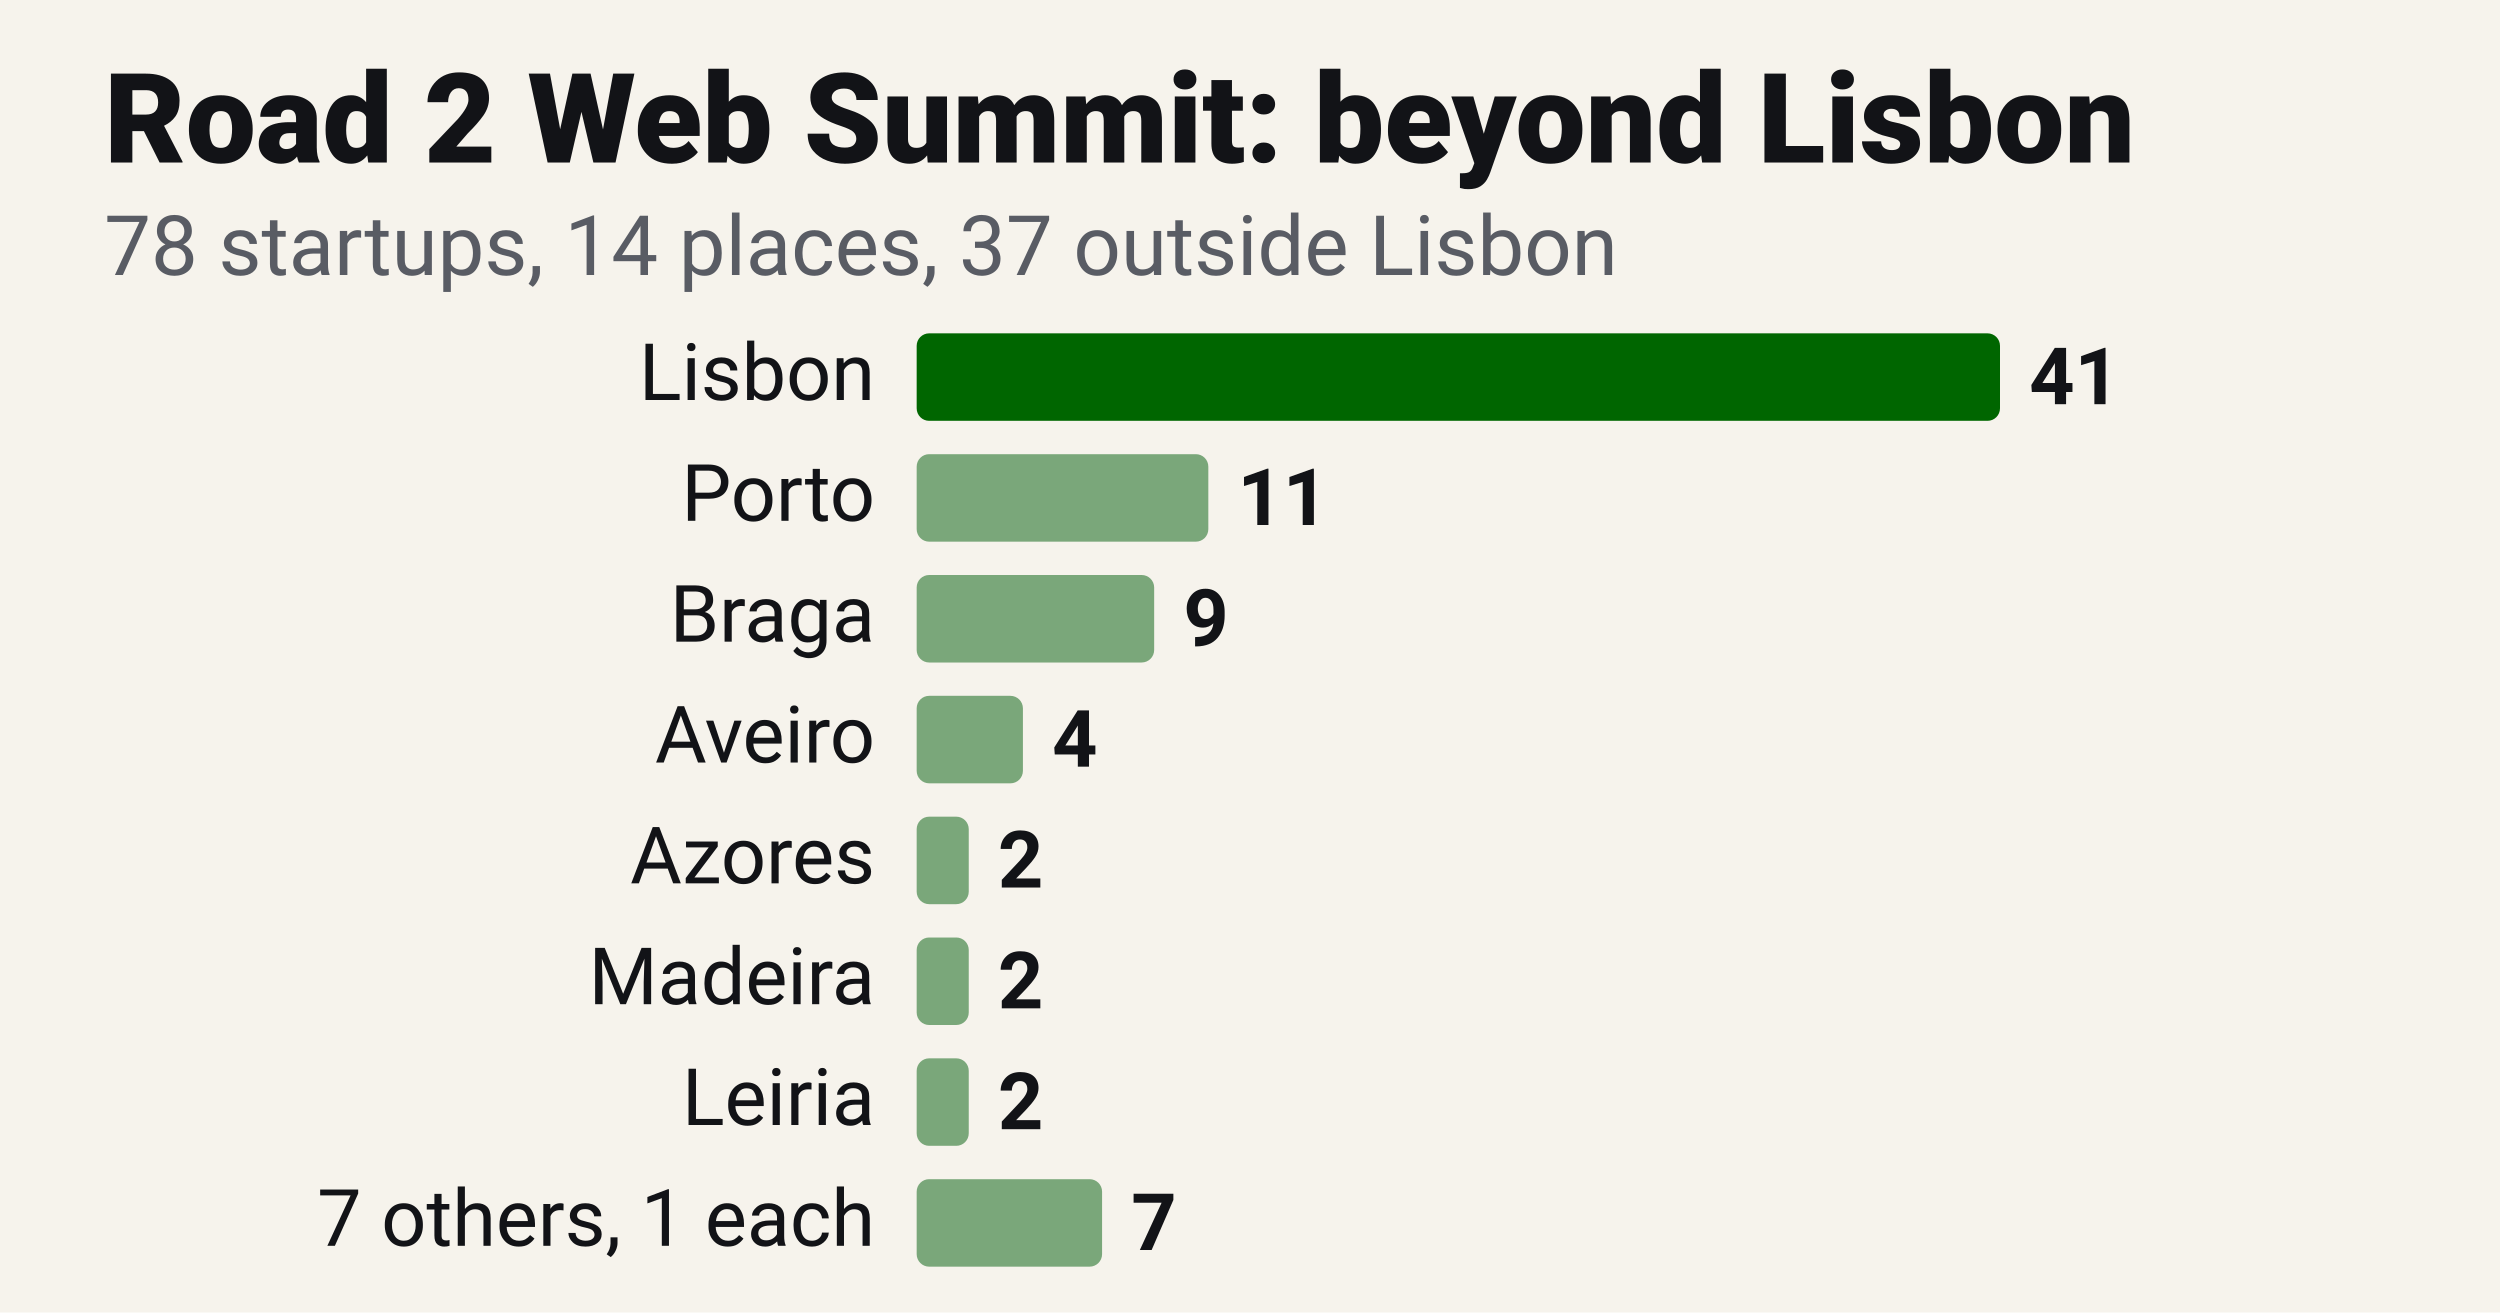
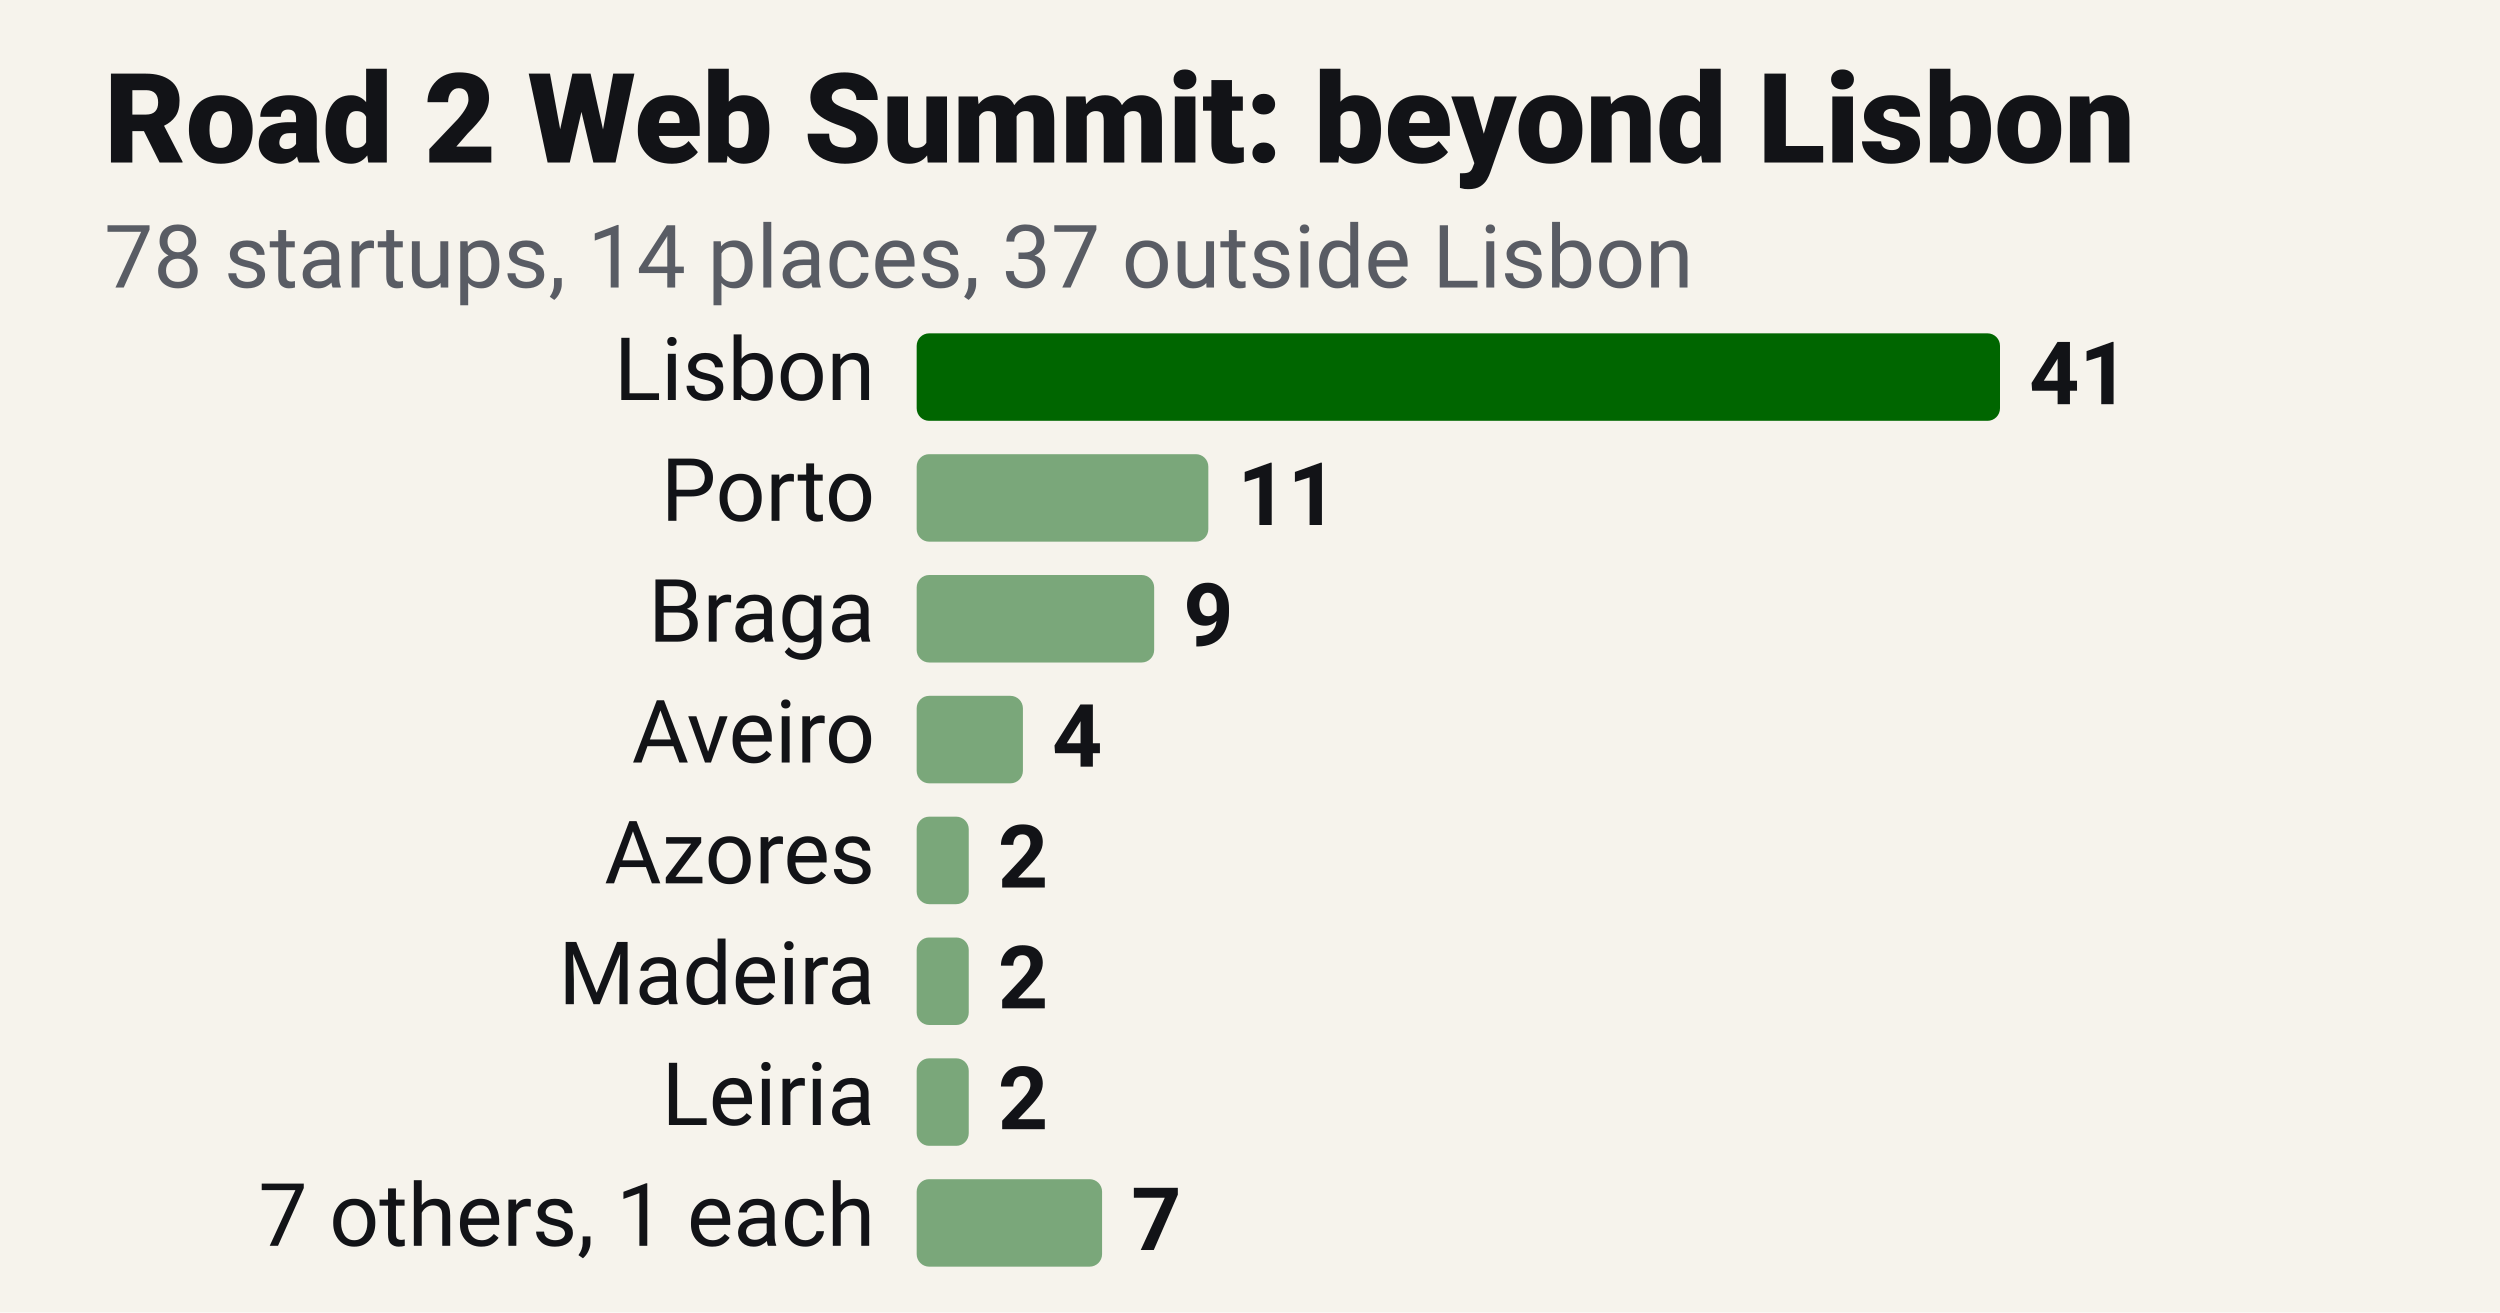
<svg xmlns="http://www.w3.org/2000/svg" viewBox="0 0 1200 630" width="1200" height="630" role="img" aria-labelledby="t">
  <style>
.bg{fill:#f6f3ec}.ink{fill:#121317}.ink3{fill:#595c64}.grn{fill:#006600}.bar2{fill:#7aa77a}
text{font-family:system-ui,-apple-system,"Segoe UI",Roboto,Helvetica,Arial,sans-serif}
@media (prefers-color-scheme:dark){.bg{fill:#111214}.ink{fill:#eceae4}.ink3{fill:#a6a39a}.grn{fill:#6dbb7e}.bar2{fill:#3f6b47}}
</style>
  <rect class="bg" width="1200" height="630" />
  <text class="ink" x="50" y="78" font-size="60" font-weight="800">Road 2 Web Summit: beyond Lisbon</text>
-   <text class="ink3" x="50" y="132" font-size="40">78 startups, 14 places, 37 outside Lisbon</text>
-   <text class="ink" x="420" y="192" font-size="38" text-anchor="end">Lisbon</text>
+   <text class="ink3" x="50" y="138" font-size="42">78 startups, 14 places, 37 outside Lisbon</text>
+   <text class="ink" x="420" y="192" font-size="42" text-anchor="end">Lisbon</text>
  <rect class="grn" x="440" y="160" width="520" height="42" rx="6" />
-   <text class="ink" x="974" y="194" font-size="38" font-weight="700">41</text>
-   <text class="ink" x="420" y="250" font-size="38" text-anchor="end">Porto</text>
+   <text class="ink" x="974" y="194" font-size="42" font-weight="700">41</text>
+   <text class="ink" x="420" y="250" font-size="42" text-anchor="end">Porto</text>
  <rect class="bar2" x="440" y="218" width="140" height="42" rx="6" />
-   <text class="ink" x="594" y="252" font-size="38" font-weight="700">11</text>
-   <text class="ink" x="420" y="308" font-size="38" text-anchor="end">Braga</text>
+   <text class="ink" x="594" y="252" font-size="42" font-weight="700">11</text>
+   <text class="ink" x="420" y="308" font-size="42" text-anchor="end">Braga</text>
  <rect class="bar2" x="440" y="276" width="114" height="42" rx="6" />
-   <text class="ink" x="568" y="310" font-size="38" font-weight="700">9</text>
-   <text class="ink" x="420" y="366" font-size="38" text-anchor="end">Aveiro</text>
+   <text class="ink" x="568" y="310" font-size="42" font-weight="700">9</text>
+   <text class="ink" x="420" y="366" font-size="42" text-anchor="end">Aveiro</text>
  <rect class="bar2" x="440" y="334" width="51" height="42" rx="6" />
-   <text class="ink" x="505" y="368" font-size="38" font-weight="700">4</text>
-   <text class="ink" x="420" y="424" font-size="38" text-anchor="end">Azores</text>
+   <text class="ink" x="505" y="368" font-size="42" font-weight="700">4</text>
+   <text class="ink" x="420" y="424" font-size="42" text-anchor="end">Azores</text>
  <rect class="bar2" x="440" y="392" width="25" height="42" rx="6" />
-   <text class="ink" x="479" y="426" font-size="38" font-weight="700">2</text>
-   <text class="ink" x="420" y="482" font-size="38" text-anchor="end">Madeira</text>
+   <text class="ink" x="479" y="426" font-size="42" font-weight="700">2</text>
+   <text class="ink" x="420" y="482" font-size="42" text-anchor="end">Madeira</text>
  <rect class="bar2" x="440" y="450" width="25" height="42" rx="6" />
-   <text class="ink" x="479" y="484" font-size="38" font-weight="700">2</text>
-   <text class="ink" x="420" y="540" font-size="38" text-anchor="end">Leiria</text>
+   <text class="ink" x="479" y="484" font-size="42" font-weight="700">2</text>
+   <text class="ink" x="420" y="540" font-size="42" text-anchor="end">Leiria</text>
  <rect class="bar2" x="440" y="508" width="25" height="42" rx="6" />
-   <text class="ink" x="479" y="542" font-size="38" font-weight="700">2</text>
-   <text class="ink" x="420" y="598" font-size="38" text-anchor="end">7 others, 1 each</text>
+   <text class="ink" x="479" y="542" font-size="42" font-weight="700">2</text>
+   <text class="ink" x="420" y="598" font-size="42" text-anchor="end">7 others, 1 each</text>
  <rect class="bar2" x="440" y="566" width="89" height="42" rx="6" />
-   <text class="ink" x="543" y="600" font-size="38" font-weight="700">7</text>
+   <text class="ink" x="543" y="600" font-size="42" font-weight="700">7</text>
</svg>
